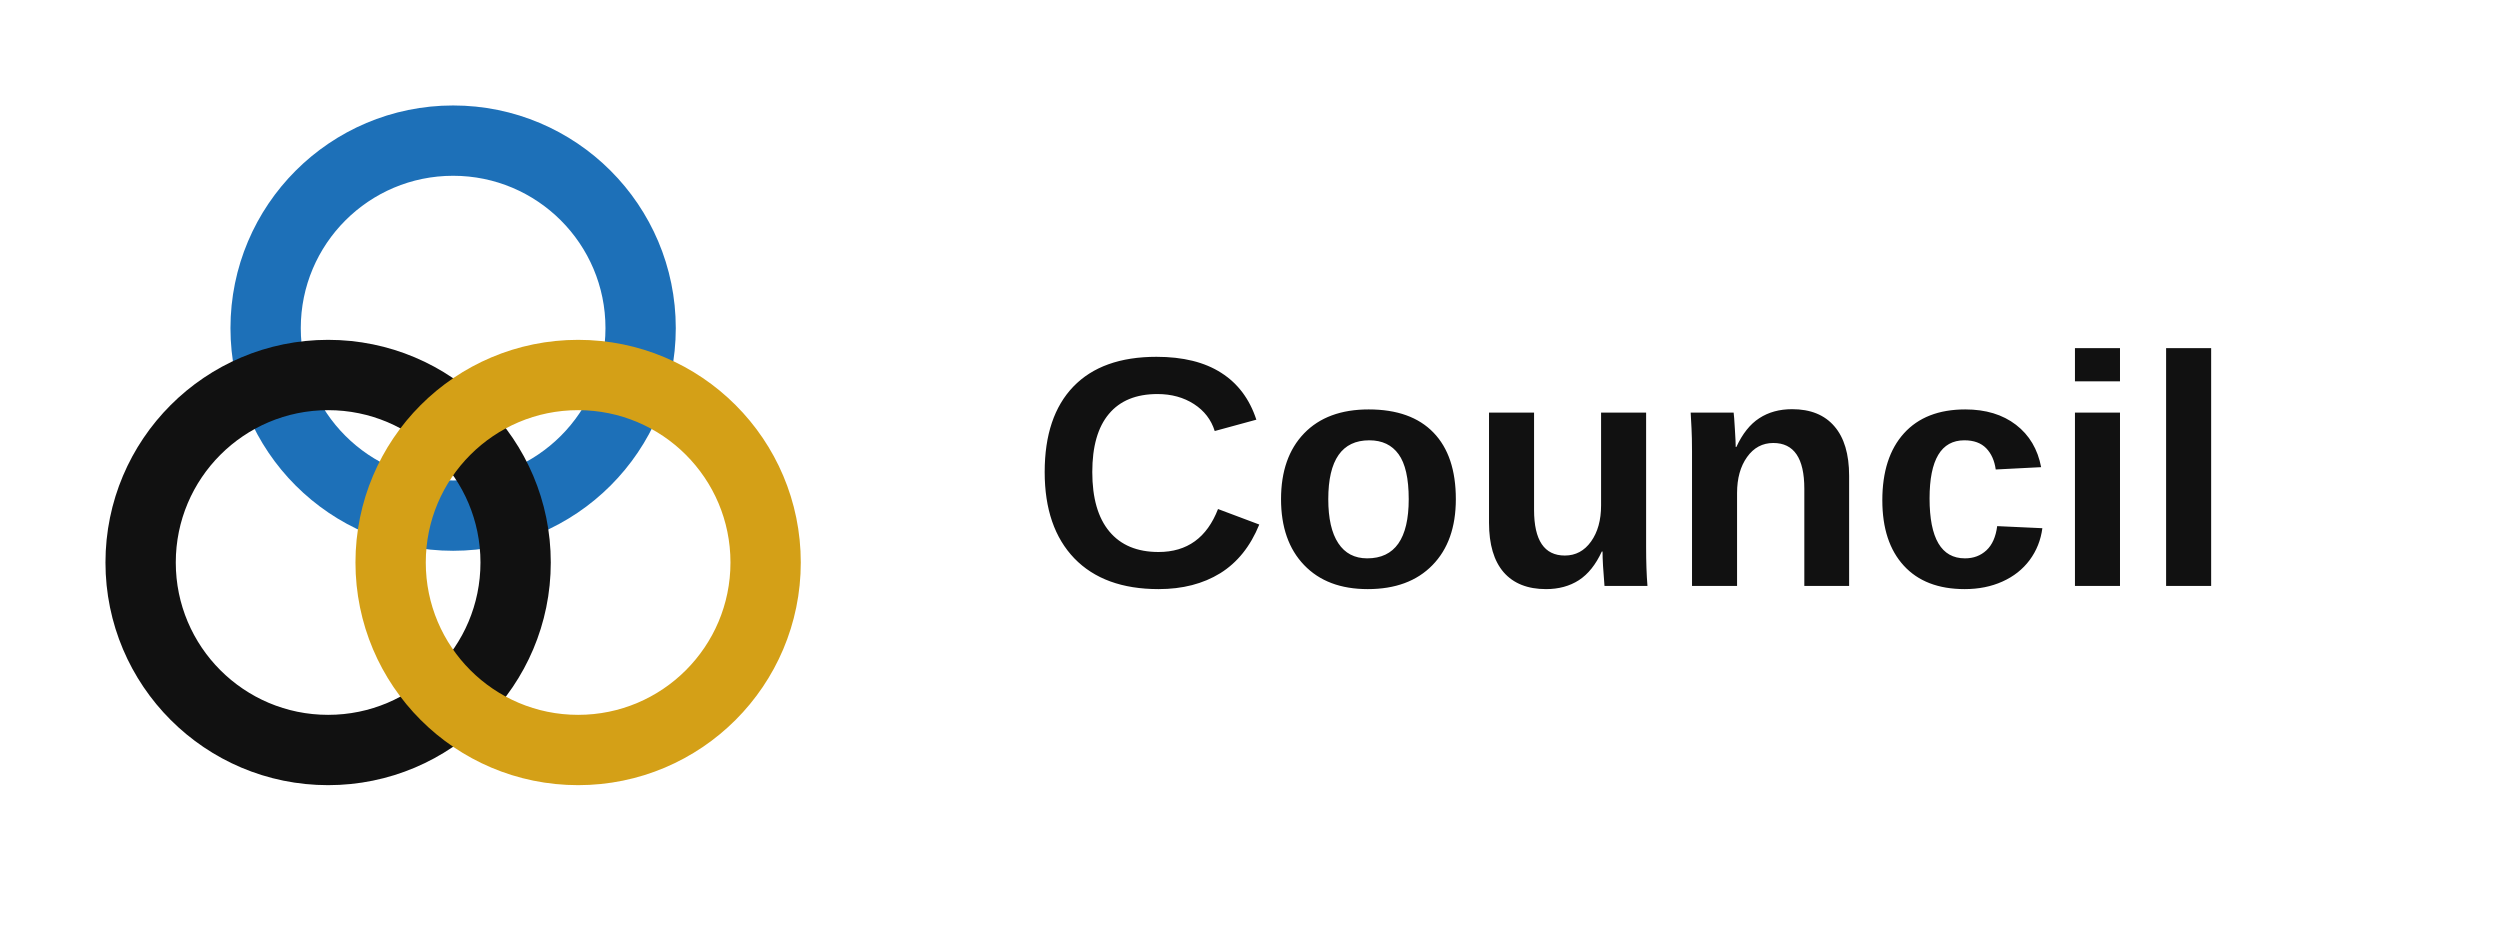
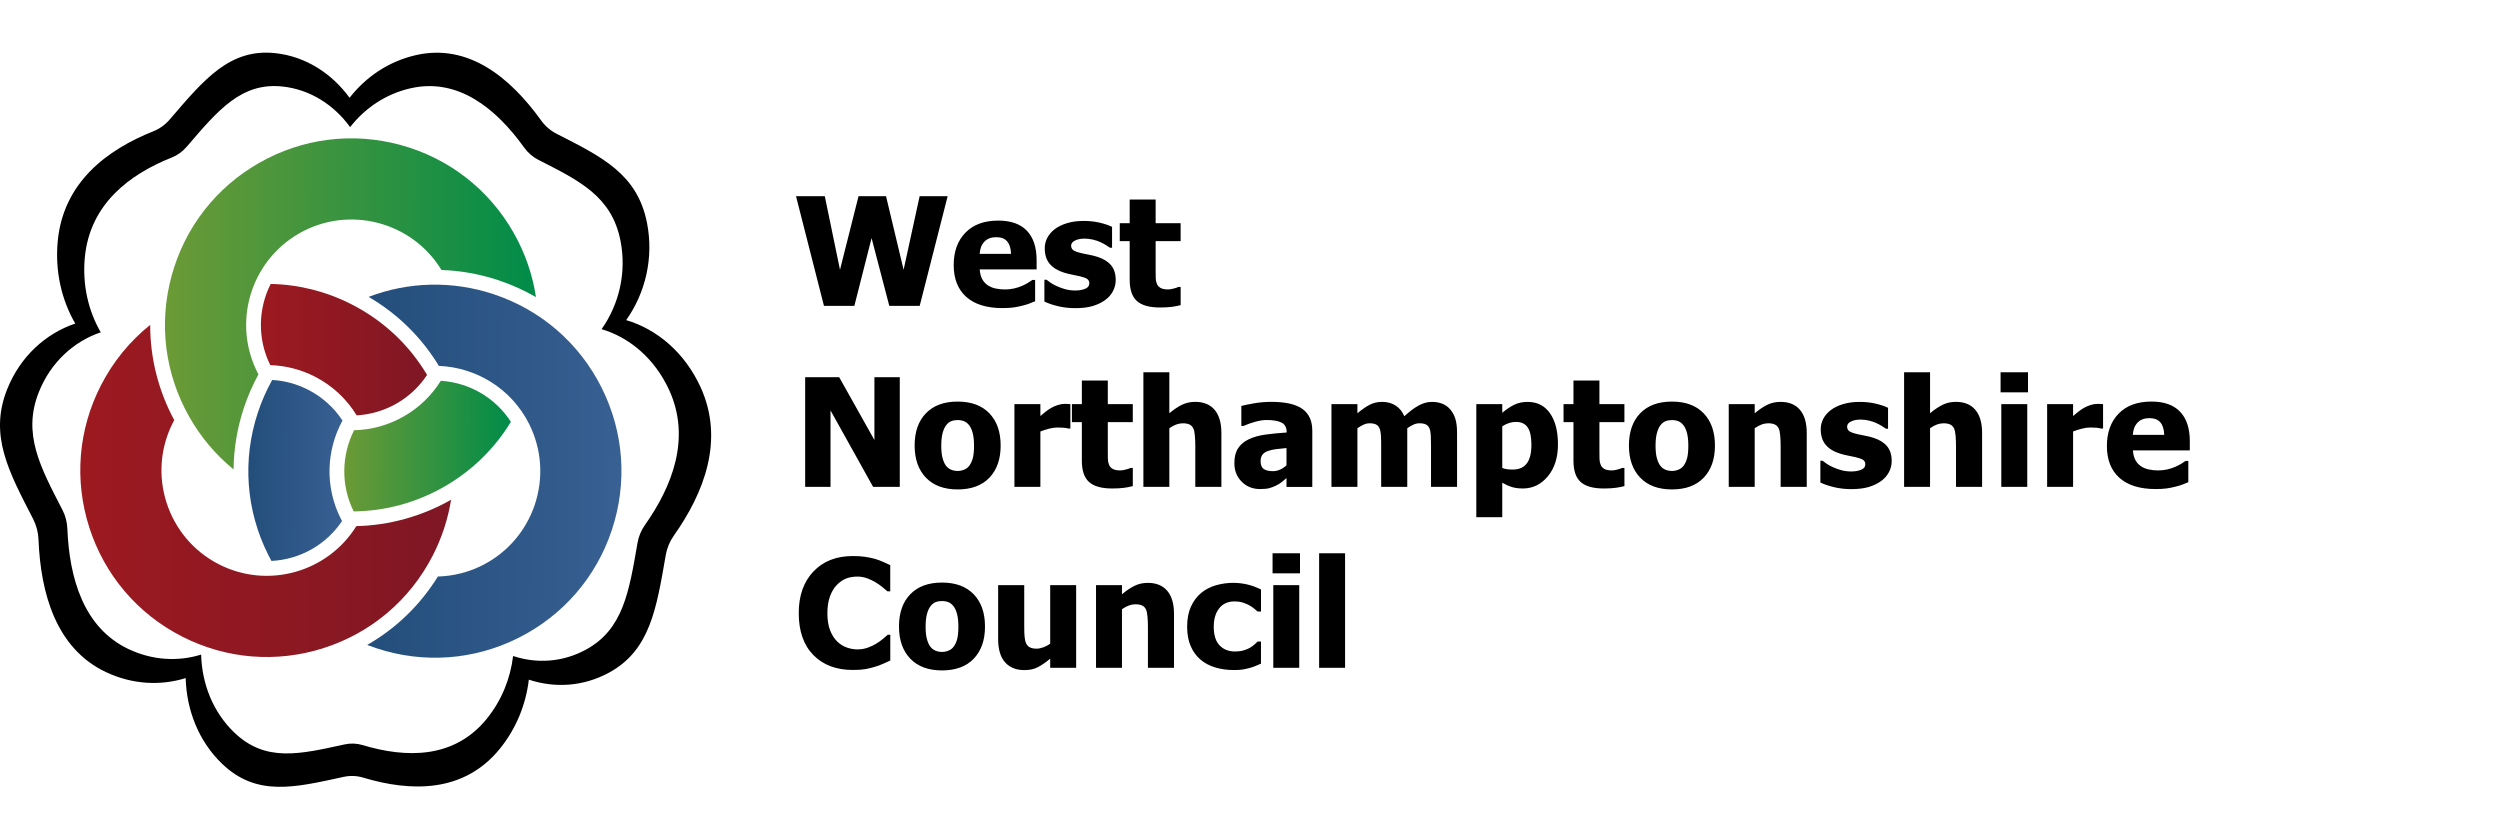
- <svg xmlns="http://www.w3.org/2000/svg" viewBox="0 0 320 120" role="img" aria-label="Council">
-   <g fill="none" stroke-width="9">
-     <circle cx="58" cy="42" r="24" stroke="#1d70b8" />
-     <circle cx="42" cy="72" r="24" stroke="#111111" />
-     <circle cx="74" cy="72" r="24" stroke="#D4A017" />
-   </g>
-   <text x="132" y="75" font-family="Asap, Arial, sans-serif" font-size="42" font-weight="700" fill="#111111">Council</text>
+ <svg xmlns="http://www.w3.org/2000/svg" width="974" height="327" fill="none" viewBox="0 0 974 327">
+   <path fill="url(#paint0_linear__R_34q6_)" d="M104.506 216.165c.4.799.823 1.591 1.254 2.376 11.203-.577 21.323-6.329 27.497-15.541-.177-.33-.353-.669-.523-1.007-6.274-12.495-5.544-26.713.7-38.147a35.024 35.024 0 00-13.356-11.98c-4.422-2.269-9.136-3.553-14.034-3.83a73.7 73.7 0 00-5.575 12.673c-6.097 18.423-4.667 38.116 4.037 55.456z" />
+   <path fill="url(#paint1_linear__R_34q6_)" d="M234.358 150.981c-8.705-17.339-23.645-30.257-42.062-36.363-16.055-5.321-33.087-4.913-48.674 1.046 11.335 6.628 20.67 15.84 27.359 26.89 14.464.569 28.213 8.773 35.156 22.599 10.158 20.239 1.961 44.96-18.277 55.118a40.82 40.82 0 01-17.271 4.344c-6.882 11.135-16.309 20.231-27.528 26.652 1.153.446 2.322.869 3.514 1.261 18.416 6.106 38.117 4.675 55.456-4.029 17.34-8.705 30.258-23.645 36.364-42.061 6.105-18.424 4.675-38.117-4.037-55.457z" />
+   <path fill="url(#paint2_linear__R_34q6_)" d="M166.383 146.068c-6.897-11.627-16.94-21.1-29.258-27.421-9.981-5.121-20.769-7.812-31.665-8.027-4.876 9.65-5.245 21.369-.154 31.634a40.898 40.898 0 0117.401 4.498 40.798 40.798 0 0116.248 15.072 35.162 35.162 0 0015.471-4.568 34.839 34.839 0 0011.957-11.188z" />
+   <path fill="url(#paint3_linear__R_34q6_)" d="M138.832 204.977c-11.15 17.954-34.48 24.66-53.61 14.848-20.147-10.335-28.129-35.133-17.794-55.279.146-.293.3-.577.453-.862-6.228-11.572-9.388-24.275-9.365-37.116-7.897 6.32-14.441 14.294-19.193 23.568-8.858 17.27-10.458 36.947-4.514 55.417s18.732 33.526 35.994 42.377c17.27 8.858 36.948 10.457 55.418 4.514 18.47-5.944 33.518-18.732 42.377-35.995a72.811 72.811 0 007.143-21.745c-11.319 6.443-24.037 9.973-36.909 10.273z" />
+   <path fill="url(#paint4_linear__R_34q6_)" d="M157.278 162.254a40.759 40.759 0 01-19.323 5.359c-4.852 9.605-5.283 21.285-.162 31.635 12.203-.123 24.23-3.345 35.126-9.55 10.896-6.214 19.8-14.926 26.128-25.36-6.044-9.335-16.094-15.248-27.297-15.987a40.85 40.85 0 01-14.472 13.903z" />
+   <path fill="url(#paint5_linear__R_34q6_)" d="M95.017 158.901a79.411 79.411 0 015.675-13.056c-10.38-19.508-3.391-43.938 15.925-54.949 19.316-11.004 43.883-4.567 55.379 14.287a78.728 78.728 0 0122.107 3.968 79.054 79.054 0 0114.71 6.605c-1.315-8.735-4.245-17.247-8.751-25.152-9.604-16.863-25.205-28.966-43.922-34.095-18.716-5.129-38.308-2.66-55.164 6.944-16.862 9.611-28.966 25.206-34.094 43.922-5.13 18.716-2.661 38.308 6.943 55.171a72.678 72.678 0 0017.178 20.346 78.529 78.529 0 014.014-23.991z" />
+   <path fill="#000" d="M369.2 76.448l-10.889 42.722H346.47l-6.905-26.42-6.706 26.42h-11.841l-10.889-42.722h11.212l5.92 28.658 7.221-28.658h10.719l6.843 28.658 6.244-28.658H369.2zM390.546 120.031c-6.121 0-10.819-1.453-14.087-4.36-3.261-2.906-4.898-7.051-4.898-12.426 0-5.26 1.522-9.458 4.567-12.595 3.045-3.137 7.297-4.706 12.772-4.706 4.968 0 8.705 1.33 11.211 3.99 2.507 2.662 3.753 6.468 3.753 11.42v3.614h-22.161c.1 1.492.415 2.737.953 3.745a6.612 6.612 0 002.138 2.399c.869.592 1.876 1.015 3.03 1.276 1.153.261 2.414.385 3.783.385 1.176 0 2.33-.131 3.468-.385s2.176-.6 3.122-1.015c.83-.361 1.591-.754 2.299-1.176.7-.423 1.276-.792 1.722-1.123h1.069v8.289c-.83.323-1.584.631-2.268.907-.685.277-1.623.562-2.815.846-1.099.285-2.23.515-3.391.677-1.168.154-2.591.238-4.267.238zm3.352-21.115c-.061-2.122-.553-3.737-1.491-4.852-.931-1.107-2.361-1.66-4.291-1.66-1.961 0-3.499.584-4.606 1.752-1.107 1.17-1.715 2.753-1.838 4.76h12.226zM418.942 120.062c-2.391 0-4.644-.261-6.774-.777-2.13-.515-3.883-1.122-5.275-1.807v-8.489h.838c.485.362 1.031.761 1.646 1.207.615.439 1.476.9 2.568 1.377.946.438 2.007.815 3.191 1.13 1.184.315 2.468.477 3.86.477 1.423 0 2.684-.223 3.768-.661 1.084-.439 1.63-1.138 1.63-2.092 0-.746-.254-1.307-.753-1.692-.5-.384-1.477-.745-2.915-1.091a48.62 48.62 0 00-2.914-.616 27.756 27.756 0 01-3.122-.761c-2.545-.784-4.452-1.945-5.736-3.483-1.284-1.538-1.923-3.56-1.923-6.067 0-1.438.331-2.784 1-4.06.661-1.269 1.638-2.407 2.93-3.399 1.292-.976 2.883-1.753 4.783-2.322 1.899-.577 4.037-.861 6.428-.861 2.276 0 4.36.223 6.267.676 1.907.446 3.514.992 4.821 1.623v8.15h-.807c-.346-.269-.892-.622-1.646-1.076a22.645 22.645 0 00-2.199-1.161c-.846-.385-1.799-.7-2.845-.946a14.096 14.096 0 00-3.222-.377c-1.461 0-2.699.246-3.714.746-1.015.5-1.515 1.161-1.515 1.977 0 .73.254 1.299.754 1.722.5.423 1.592.83 3.268 1.23.869.208 1.861.416 2.991.615 1.123.2 2.207.477 3.253.815 2.33.746 4.098 1.838 5.298 3.284 1.199 1.445 1.807 3.36 1.807 5.752a9.198 9.198 0 01-1.069 4.321c-.715 1.369-1.723 2.522-3.03 3.46-1.384 1.015-3.022 1.8-4.898 2.353-1.876.546-4.122.823-6.744.823zM451.938 119.801c-4.122 0-7.121-.839-8.997-2.523-1.876-1.684-2.814-4.436-2.814-8.266V93.949h-3.868V86.95h3.868V77.74h10.111v9.212h9.735v6.998h-9.735v11.419c0 1.13.008 2.114.031 2.952.023.838.177 1.6.461 2.269.269.669.746 1.199 1.431 1.591.684.393 1.684.585 2.991.585.538 0 1.245-.116 2.122-.346.877-.231 1.484-.439 1.838-.631h.869v7.09c-1.1.284-2.261.515-3.499.677-1.246.161-2.753.246-4.544.246zM350.561 189.675h-10.404l-16.586-29.782v29.782h-9.881v-42.723h13.257l13.725 24.475v-24.475h9.881v42.723h.008zM389.854 173.581c0 5.298-1.461 9.473-4.375 12.526-2.922 3.052-7.044 4.575-12.38 4.575-5.298 0-9.412-1.523-12.35-4.575-2.937-3.053-4.406-7.228-4.406-12.526 0-5.352 1.469-9.551 4.406-12.58 2.938-3.03 7.052-4.545 12.35-4.545 5.313 0 9.434 1.523 12.364 4.575 2.93 3.053 4.391 7.236 4.391 12.55zm-10.373.061c0-1.915-.162-3.506-.477-4.775-.315-1.269-.754-2.292-1.315-3.053-.6-.799-1.269-1.361-2.022-1.676-.754-.315-1.607-.477-2.568-.477-.908 0-1.723.139-2.453.415-.731.277-1.408.808-2.023 1.592-.576.746-1.038 1.769-1.384 3.068-.346 1.3-.523 2.938-.523 4.906 0 1.969.162 3.56.492 4.775.331 1.215.754 2.184 1.269 2.914a4.787 4.787 0 002.023 1.638c.807.346 1.707.516 2.683.516.808 0 1.63-.17 2.468-.516.839-.346 1.508-.861 2.007-1.545.6-.823 1.054-1.815 1.361-2.968.308-1.169.462-2.769.462-4.814zM417.005 166.952h-.838c-.384-.13-.946-.23-1.676-.3-.731-.069-1.538-.1-2.43-.1-1.061 0-2.168.154-3.337.462a31.59 31.59 0 00-3.391 1.092v21.576h-10.112v-32.219h10.112v4.622a31.29 31.29 0 011.922-1.592c.815-.638 1.561-1.153 2.238-1.538.73-.438 1.584-.815 2.56-1.13.969-.315 1.892-.477 2.761-.477.33 0 .692.008 1.099.031.408.015.769.046 1.1.084v9.489h-.008zM433.299 190.313c-4.122 0-7.121-.838-8.997-2.522-1.876-1.684-2.814-4.437-2.814-8.267v-15.063h-3.868v-6.998h3.868v-9.212H431.6v9.212h9.734v6.998H431.6v11.419c0 1.13.007 2.114.03 2.952.023.838.177 1.6.462 2.269.269.669.746 1.199 1.43 1.591.684.393 1.684.585 2.991.585.538 0 1.246-.116 2.122-.346.877-.231 1.484-.438 1.838-.631h.869v7.09c-1.1.284-2.261.515-3.499.677-1.238.161-2.753.246-4.544.246zM475.853 189.675h-10.166v-15.979c0-1.3-.054-2.599-.161-3.891-.108-1.292-.3-2.245-.592-2.853-.347-.73-.846-1.245-1.5-1.561-.654-.315-1.53-.476-2.63-.476a7.31 7.31 0 00-2.514.461c-.846.307-1.753.792-2.715 1.461v22.838h-10.111V145.03h10.111v15.978c1.654-1.399 3.268-2.483 4.837-3.268 1.569-.784 3.307-1.176 5.214-1.176 3.314 0 5.844 1.038 7.597 3.114 1.753 2.076 2.63 5.083 2.63 9.02v20.977zM501.22 186.26c-.692.577-1.315 1.092-1.861 1.546-.546.461-1.284.915-2.207 1.376-.907.439-1.784.777-2.645 1.008-.861.23-2.053.346-3.599.346-2.868 0-5.252-.954-7.151-2.869-1.899-1.914-2.845-4.321-2.845-7.228 0-2.391.485-4.321 1.446-5.797.961-1.477 2.353-2.638 4.16-3.499 1.83-.877 4.014-1.492 6.559-1.838a114.58 114.58 0 018.204-.8v-.169c0-1.776-.661-3.006-1.976-3.683-1.322-.677-3.299-1.015-5.936-1.015-1.192 0-2.591.215-4.191.646-1.599.431-3.16.976-4.683 1.653h-.869v-7.774c1-.284 2.623-.623 4.852-1.015a39.101 39.101 0 016.76-.584c5.582 0 9.65.922 12.203 2.768 2.553 1.845 3.829 4.66 3.829 8.451v21.922h-10.05v-3.445zm0-4.99v-6.713a239.98 239.98 0 00-4.16.446 14.299 14.299 0 00-3.122.73c-.884.308-1.576.769-2.068 1.392-.493.623-.739 1.446-.739 2.484 0 1.515.408 2.545 1.231 3.114.815.562 2.03.846 3.621.846.885 0 1.792-.2 2.715-.6a8.485 8.485 0 002.522-1.699zM557.522 189.674V173.58c0-1.584-.031-2.929-.085-4.013-.061-1.092-.23-1.977-.523-2.669-.292-.692-.738-1.192-1.345-1.507-.608-.315-1.461-.477-2.561-.477-.769 0-1.53.17-2.284.5-.753.339-1.568.808-2.453 1.423v22.837h-10.165V173.58a65.59 65.59 0 00-.1-3.998c-.069-1.1-.246-1.992-.538-2.684-.292-.692-.738-1.192-1.346-1.507-.607-.315-1.445-.477-2.53-.477-.83 0-1.638.193-2.43.577-.792.385-1.561.831-2.314 1.346v22.837h-10.112v-32.218h10.112v3.56c1.653-1.4 3.214-2.484 4.683-3.268 1.461-.784 3.106-1.177 4.936-1.177 1.984 0 3.73.469 5.229 1.408 1.5.938 2.645 2.337 3.437 4.19 1.946-1.799 3.776-3.183 5.506-4.144 1.722-.969 3.476-1.446 5.244-1.446 1.5 0 2.853.238 4.045.715a7.675 7.675 0 013.029 2.153c.908 1.031 1.584 2.261 2.038 3.683.454 1.423.677 3.284.677 5.583v20.969h-10.15v-.008zM606.981 173.127c0 5.144-1.315 9.296-3.945 12.449-2.63 3.153-5.867 4.737-9.719 4.737-1.615 0-3.022-.185-4.222-.546-1.192-.362-2.468-.931-3.814-1.692v13.426h-10.112v-44.038h10.112v3.361c1.484-1.261 2.991-2.284 4.537-3.068 1.538-.785 3.322-1.177 5.344-1.177 3.752 0 6.667 1.484 8.727 4.445 2.061 2.96 3.092 6.989 3.092 12.103zm-10.343.2c0-3.138-.484-5.414-1.461-6.829-.976-1.414-2.491-2.122-4.552-2.122-.907 0-1.807.146-2.699.431a10.61 10.61 0 00-2.645 1.292v16.209c.538.231 1.13.392 1.776.484.646.093 1.415.146 2.299.146 2.469 0 4.299-.799 5.491-2.399 1.199-1.599 1.791-3.998 1.791-7.212zM624.835 190.313c-4.122 0-7.12-.838-8.997-2.522-1.876-1.684-2.814-4.437-2.814-8.267v-15.063h-3.868v-6.998h3.868v-9.212h10.112v9.212h9.734v6.998h-9.734v11.419c0 1.13.007 2.114.03 2.952.023.838.177 1.6.462 2.269.269.669.746 1.199 1.43 1.591.684.393 1.684.585 2.991.585.538 0 1.246-.116 2.122-.346.877-.231 1.485-.438 1.838-.631h.869v7.09a28.973 28.973 0 01-3.499.677c-1.238.161-2.752.246-4.544.246zM668.142 173.581c0 5.298-1.461 9.473-4.375 12.526-2.922 3.052-7.044 4.575-12.38 4.575-5.298 0-9.412-1.523-12.35-4.575-2.937-3.053-4.406-7.228-4.406-12.526 0-5.352 1.469-9.551 4.406-12.58 2.938-3.03 7.052-4.545 12.35-4.545 5.313 0 9.435 1.523 12.364 4.575 2.93 3.053 4.391 7.236 4.391 12.55zm-10.373.061c0-1.915-.162-3.506-.477-4.775-.315-1.269-.753-2.292-1.315-3.053-.6-.799-1.269-1.361-2.022-1.676-.754-.315-1.607-.477-2.568-.477-.908 0-1.723.139-2.453.415-.731.277-1.407.808-2.023 1.592-.576.746-1.038 1.769-1.384 3.068-.346 1.3-.523 2.938-.523 4.906 0 1.969.162 3.56.493 4.775.33 1.215.753 2.184 1.268 2.914a4.793 4.793 0 002.023 1.638c.807.346 1.707.516 2.683.516.808 0 1.63-.17 2.469-.516.838-.346 1.507-.861 2.006-1.545.6-.823 1.054-1.815 1.361-2.968.308-1.169.462-2.769.462-4.814zM703.906 189.674H693.74v-15.978c0-1.3-.054-2.599-.161-3.891-.108-1.292-.3-2.245-.592-2.853-.346-.73-.846-1.246-1.5-1.561-.653-.315-1.53-.477-2.629-.477-.831 0-1.669.154-2.515.462-.846.307-1.753.792-2.714 1.461v22.837h-10.112v-32.218h10.112v3.56c1.653-1.4 3.268-2.484 4.836-3.268 1.569-.784 3.307-1.177 5.214-1.177 3.314 0 5.844 1.038 7.597 3.115 1.753 2.076 2.63 5.082 2.63 9.019v20.969zM721.268 190.566c-2.392 0-4.645-.261-6.775-.776-2.13-.515-3.883-1.123-5.275-1.807v-8.489h.838c.485.361 1.031.761 1.646 1.207.615.438 1.476.9 2.568 1.376.946.439 2.007.815 3.191 1.131 1.185.315 2.469.476 3.86.476 1.423 0 2.684-.223 3.768-.661 1.084-.438 1.63-1.138 1.63-2.091 0-.746-.253-1.308-.753-1.692-.5-.385-1.477-.746-2.914-1.092-.769-.192-1.746-.4-2.915-.615a27.976 27.976 0 01-3.122-.761c-2.545-.785-4.452-1.946-5.736-3.484-1.284-1.538-1.922-3.56-1.922-6.067 0-1.438.33-2.783.999-4.06.662-1.269 1.638-2.407 2.93-3.398 1.292-.977 2.884-1.754 4.783-2.323 1.899-.576 4.037-.861 6.428-.861 2.276 0 4.36.223 6.267.677 1.907.446 3.514.992 4.821 1.622v8.151h-.807c-.346-.269-.892-.623-1.646-1.076a22.66 22.66 0 00-2.199-1.162 15.457 15.457 0 00-2.845-.945 14.09 14.09 0 00-3.222-.377c-1.461 0-2.699.246-3.714.746-1.015.5-1.515 1.161-1.515 1.976 0 .73.254 1.299.754 1.722.5.423 1.592.831 3.268 1.231.869.207 1.861.415 2.991.615 1.123.2 2.207.477 3.253.815 2.33.746 4.098 1.838 5.298 3.283 1.199 1.446 1.807 3.361 1.807 5.752a9.192 9.192 0 01-1.069 4.321c-.715 1.369-1.722 2.523-3.03 3.461-1.384 1.015-3.022 1.799-4.898 2.353-1.876.546-4.121.822-6.743.822zM772.226 189.675H762.06v-15.979c0-1.3-.054-2.599-.161-3.891-.108-1.292-.3-2.245-.592-2.853-.346-.73-.846-1.245-1.5-1.561-.653-.315-1.53-.476-2.63-.476a7.31 7.31 0 00-2.514.461c-.846.307-1.753.792-2.714 1.461v22.838h-10.112V145.03h10.112v15.978c1.653-1.399 3.268-2.483 4.836-3.268 1.569-.784 3.307-1.176 5.214-1.176 3.314 0 5.844 1.038 7.597 3.114 1.753 2.076 2.63 5.083 2.63 9.02v20.977zM790.112 152.865h-10.689v-7.835h10.689v7.835zm-.293 36.81h-10.111v-32.219h10.111v32.219zM819.347 166.952h-.838c-.384-.13-.946-.23-1.676-.3-.731-.069-1.538-.1-2.43-.1-1.061 0-2.169.154-3.337.462a31.59 31.59 0 00-3.391 1.092v21.576h-10.112v-32.219h10.112v4.622a31.29 31.29 0 011.922-1.592c.815-.638 1.561-1.153 2.238-1.538.73-.438 1.584-.815 2.56-1.13.969-.315 1.892-.477 2.761-.477.33 0 .692.008 1.099.031.408.015.769.046 1.1.084v9.489h-.008zM839.831 190.536c-6.12 0-10.819-1.454-14.087-4.36-3.26-2.907-4.898-7.051-4.898-12.426 0-5.26 1.523-9.458 4.568-12.596 3.045-3.137 7.297-4.706 12.772-4.706 4.967 0 8.704 1.331 11.211 3.991 2.507 2.661 3.753 6.467 3.753 11.419v3.614h-22.161c.1 1.492.415 2.737.953 3.745a6.594 6.594 0 002.138 2.399c.869.592 1.876 1.015 3.029 1.276 1.154.262 2.415.385 3.784.385 1.176 0 2.33-.131 3.468-.385a16.747 16.747 0 003.121-1.015 20.013 20.013 0 002.3-1.176c.699-.423 1.276-.792 1.722-1.123h1.069v8.289c-.831.323-1.584.631-2.269.908-.684.277-1.622.561-2.814.846-1.099.284-2.23.515-3.391.676-1.176.162-2.599.239-4.268.239zm3.345-21.116c-.061-2.122-.553-3.737-1.491-4.852-.931-1.107-2.361-1.661-4.291-1.661-1.961 0-3.499.585-4.606 1.754-1.107 1.168-1.715 2.753-1.838 4.759h12.226zM332.252 261.017c-6.451 0-11.572-1.938-15.371-5.813-3.791-3.876-5.69-9.32-5.69-16.34 0-6.775 1.899-12.173 5.705-16.194 3.807-4.029 8.928-6.036 15.387-6.036 1.715 0 3.253.092 4.621.284 1.369.192 2.676.462 3.93.8.984.284 2.053.677 3.206 1.176 1.154.5 2.092.931 2.799 1.292v10.189h-1.099a78.729 78.729 0 00-1.961-1.654 24.862 24.862 0 00-2.684-1.876 18.257 18.257 0 00-3.306-1.561 11.14 11.14 0 00-3.768-.646c-1.561 0-2.991.246-4.291.731-1.299.484-2.537 1.33-3.714 2.537-1.076 1.092-1.961 2.561-2.645 4.422-.684 1.853-1.023 4.044-1.023 6.567 0 2.66.354 4.89 1.069 6.697.715 1.807 1.646 3.268 2.799 4.375 1.115 1.069 2.361 1.846 3.745 2.323a12.51 12.51 0 004.114.715c1.422 0 2.783-.231 4.075-.7 1.292-.469 2.376-.992 3.268-1.561a21.955 21.955 0 002.545-1.807 77.258 77.258 0 001.907-1.638h.985v10.043c-.792.361-1.708.776-2.746 1.245a24.695 24.695 0 01-3.206 1.192c-1.346.4-2.607.708-3.783.915-1.177.208-2.807.323-4.868.323zM383.756 244.092c0 5.299-1.461 9.474-4.375 12.527-2.922 3.052-7.044 4.575-12.38 4.575-5.298 0-9.412-1.523-12.349-4.575-2.938-3.053-4.406-7.228-4.406-12.527 0-5.351 1.468-9.55 4.406-12.579 2.937-3.03 7.051-4.545 12.349-4.545 5.313 0 9.435 1.523 12.364 4.575 2.93 3.045 4.391 7.228 4.391 12.549zm-10.373.054c0-1.914-.161-3.506-.477-4.775-.315-1.269-.753-2.291-1.315-3.053-.599-.799-1.268-1.361-2.022-1.676-.753-.315-1.607-.477-2.568-.477-.907 0-1.723.139-2.453.416-.731.276-1.407.807-2.022 1.591-.577.746-1.038 1.769-1.384 3.068-.346 1.3-.523 2.938-.523 4.906 0 1.969.161 3.561.492 4.775.33 1.215.753 2.184 1.269 2.915a4.784 4.784 0 002.022 1.638c.807.346 1.707.515 2.683.515.808 0 1.631-.169 2.469-.515.838-.346 1.507-.862 2.007-1.546.599-.823 1.053-1.815 1.361-2.968.307-1.161.461-2.761.461-4.814zM419.266 260.187h-10.112v-3.561c-1.753 1.454-3.36 2.561-4.821 3.315-1.461.753-3.207 1.13-5.229 1.13-3.214 0-5.729-1.007-7.528-3.03-1.799-2.014-2.699-5.052-2.699-9.112V227.96h10.165v15.979c0 1.661.047 3.022.131 4.075.085 1.054.292 1.938.623 2.668a3.2 3.2 0 001.43 1.523c.646.346 1.546.515 2.699.515.715 0 1.553-.169 2.53-.515a10.865 10.865 0 002.699-1.407V227.96h10.112v32.227zM457.397 260.186h-10.165v-15.978c0-1.3-.054-2.599-.161-3.891-.108-1.292-.3-2.245-.593-2.853-.346-.73-.845-1.245-1.499-1.561-.654-.315-1.53-.476-2.63-.476a7.31 7.31 0 00-2.514.461c-.846.307-1.753.792-2.715 1.461v22.837h-10.111v-32.218h10.111v3.56c1.654-1.399 3.268-2.484 4.837-3.268 1.569-.784 3.307-1.177 5.214-1.177 3.314 0 5.843 1.039 7.597 3.115 1.753 2.076 2.629 5.082 2.629 9.019v20.969zM480.796 261.048c-2.676 0-5.129-.339-7.351-1.008-2.222-.669-4.152-1.699-5.79-3.098-1.615-1.4-2.876-3.153-3.783-5.268-.908-2.114-1.361-4.606-1.361-7.474 0-3.076.492-5.698 1.476-7.858.984-2.161 2.315-3.937 3.983-5.337 1.615-1.338 3.522-2.33 5.706-2.968a24.228 24.228 0 016.828-.961c1.792 0 3.583.207 5.375.615 1.792.415 3.591 1.069 5.406 1.968v8.605h-1.3c-.407-.385-.9-.8-1.492-1.261a14.268 14.268 0 00-1.922-1.261c-.731-.4-1.561-.738-2.484-1.015-.922-.277-1.953-.415-3.091-.415-2.584 0-4.583.892-5.998 2.683-1.414 1.792-2.122 4.191-2.122 7.213 0 3.229.754 5.644 2.268 7.228 1.515 1.584 3.522 2.384 6.021 2.384 1.269 0 2.392-.146 3.353-.431.961-.284 1.792-.63 2.484-1.03a10.71 10.71 0 001.73-1.246c.484-.431.892-.815 1.245-1.161h1.3v8.604c-.577.246-1.246.539-2.007.862-.761.323-1.538.592-2.322.799-.985.269-1.9.477-2.761.615-.853.147-1.984.216-3.391.216zM506.479 223.377h-10.688v-7.835h10.688v7.835zm-.292 36.81h-10.111v-32.219h10.111v32.219zM524.042 260.187H513.93v-44.645h10.112v44.645zM262.509 208.698a18.736 18.736 0 00-3.138 7.605c-3.629 20.885-6.105 37.109-22.168 45.798-9.996 5.406-21.069 6.037-31.166 2.692-1.138 9.581-4.875 19.008-11.288 26.913-13.994 17.247-34.594 16.863-53.218 11.265a15.211 15.211 0 00-7.659-.3c-19.154 4.198-33.903 7.805-47.351-5.106-9.097-8.735-13.849-20.877-14.18-33.38-9.834 3.053-20.807 2.522-31.103-2.353-19.393-9.181-25.399-30.619-26.237-51.619a19.31 19.31 0 00-2.091-8.02c-9.566-18.532-17.263-32.688-10.104-50.581 5.09-12.718 14.948-21.646 26.513-25.56-5.298-9.112-7.936-20.308-6.828-32.065 2.16-22.883 19.116-35.61 37.263-42.845 2.43-.97 4.621-2.546 6.39-4.606 13.325-15.54 23.399-27.805 41.238-25.814 11.742 1.315 21.869 7.851 28.812 17.378 6.321-8.112 15.195-14.156 25.668-16.586 20.677-4.806 37.032 8.828 48.943 25.383 1.599 2.215 3.652 4.006 5.998 5.198 17.693 9.02 31.519 15.664 35.271 34.749 2.691 13.695-.646 27.328-8.112 37.87 12.034 3.545 22.837 12.688 28.974 26.106 9.427 20.592 1.353 41.215-10.427 57.878zm-1.8-56.725c-5.582-12.203-15.394-20.507-26.336-23.729 6.782-9.589 9.819-21.977 7.374-34.426-3.406-17.347-15.978-23.383-32.057-31.58-2.13-1.085-3.999-2.707-5.452-4.73-10.827-15.048-25.69-27.443-44.491-23.068-9.519 2.215-17.586 7.705-23.33 15.08-6.313-8.667-15.525-14.603-26.19-15.795-16.217-1.815-25.375 9.343-37.493 23.46-1.608 1.87-3.6 3.307-5.814 4.184-16.494 6.574-31.91 18.147-33.872 38.947-1.007 10.688 1.392 20.869 6.206 29.15-10.512 3.56-19.478 11.673-24.099 23.238-6.505 16.263.484 29.135 9.181 45.975 1.154 2.23 1.8 4.737 1.907 7.289.761 19.093 6.22 38.578 23.845 46.921 9.358 4.43 19.331 4.914 28.274 2.138.3 11.365 4.622 22.407 12.888 30.343 12.226 11.741 25.629 8.458 43.045 4.644a13.89 13.89 0 016.967.269c16.932 5.091 35.656 5.437 48.382-10.242 5.828-7.182 9.227-15.756 10.257-24.46 9.182 3.037 19.247 2.468 28.328-2.453 14.602-7.905 16.855-22.653 20.154-41.631a17.032 17.032 0 012.853-6.913c10.696-15.14 18.039-33.887 9.473-52.611z" />
+   <defs>
+     <linearGradient id="paint0_linear__R_34q6_" x1="96.75" x2="133.352" y1="183.253" y2="183.413" gradientUnits="userSpaceOnUse">
+       <stop offset="0.001" stop-color="#234E7B" />
+       <stop offset="1" stop-color="#386092" />
+     </linearGradient>
+     <linearGradient id="paint1_linear__R_34q6_" x1="143.325" x2="242.122" y1="183.462" y2="183.891" gradientUnits="userSpaceOnUse">
+       <stop offset="0.001" stop-color="#234E7B" />
+       <stop offset="1" stop-color="#386092" />
+     </linearGradient>
+     <linearGradient id="paint2_linear__R_34q6_" x1="101.602" x2="166.426" y1="136.133" y2="136.415" gradientUnits="userSpaceOnUse">
+       <stop offset="0.001" stop-color="#9D1920" />
+       <stop offset="1" stop-color="#7F1724" />
+     </linearGradient>
+     <linearGradient id="paint3_linear__R_34q6_" x1="31.244" x2="175.761" y1="191.054" y2="191.683" gradientUnits="userSpaceOnUse">
+       <stop offset="0.001" stop-color="#9D1920" />
+       <stop offset="1" stop-color="#7F1724" />
+     </linearGradient>
+     <linearGradient id="paint4_linear__R_34q6_" x1="134.171" x2="199.004" y1="173.709" y2="173.99" gradientUnits="userSpaceOnUse">
+       <stop offset="0" stop-color="#6C9A36" />
+       <stop offset="1" stop-color="#008C49" />
+     </linearGradient>
+     <linearGradient id="paint5_linear__R_34q6_" x1="64.302" x2="208.804" y1="118.177" y2="118.806" gradientUnits="userSpaceOnUse">
+       <stop offset="0" stop-color="#6C9A36" />
+       <stop offset="1" stop-color="#008C49" />
+     </linearGradient>
+   </defs>
</svg>
